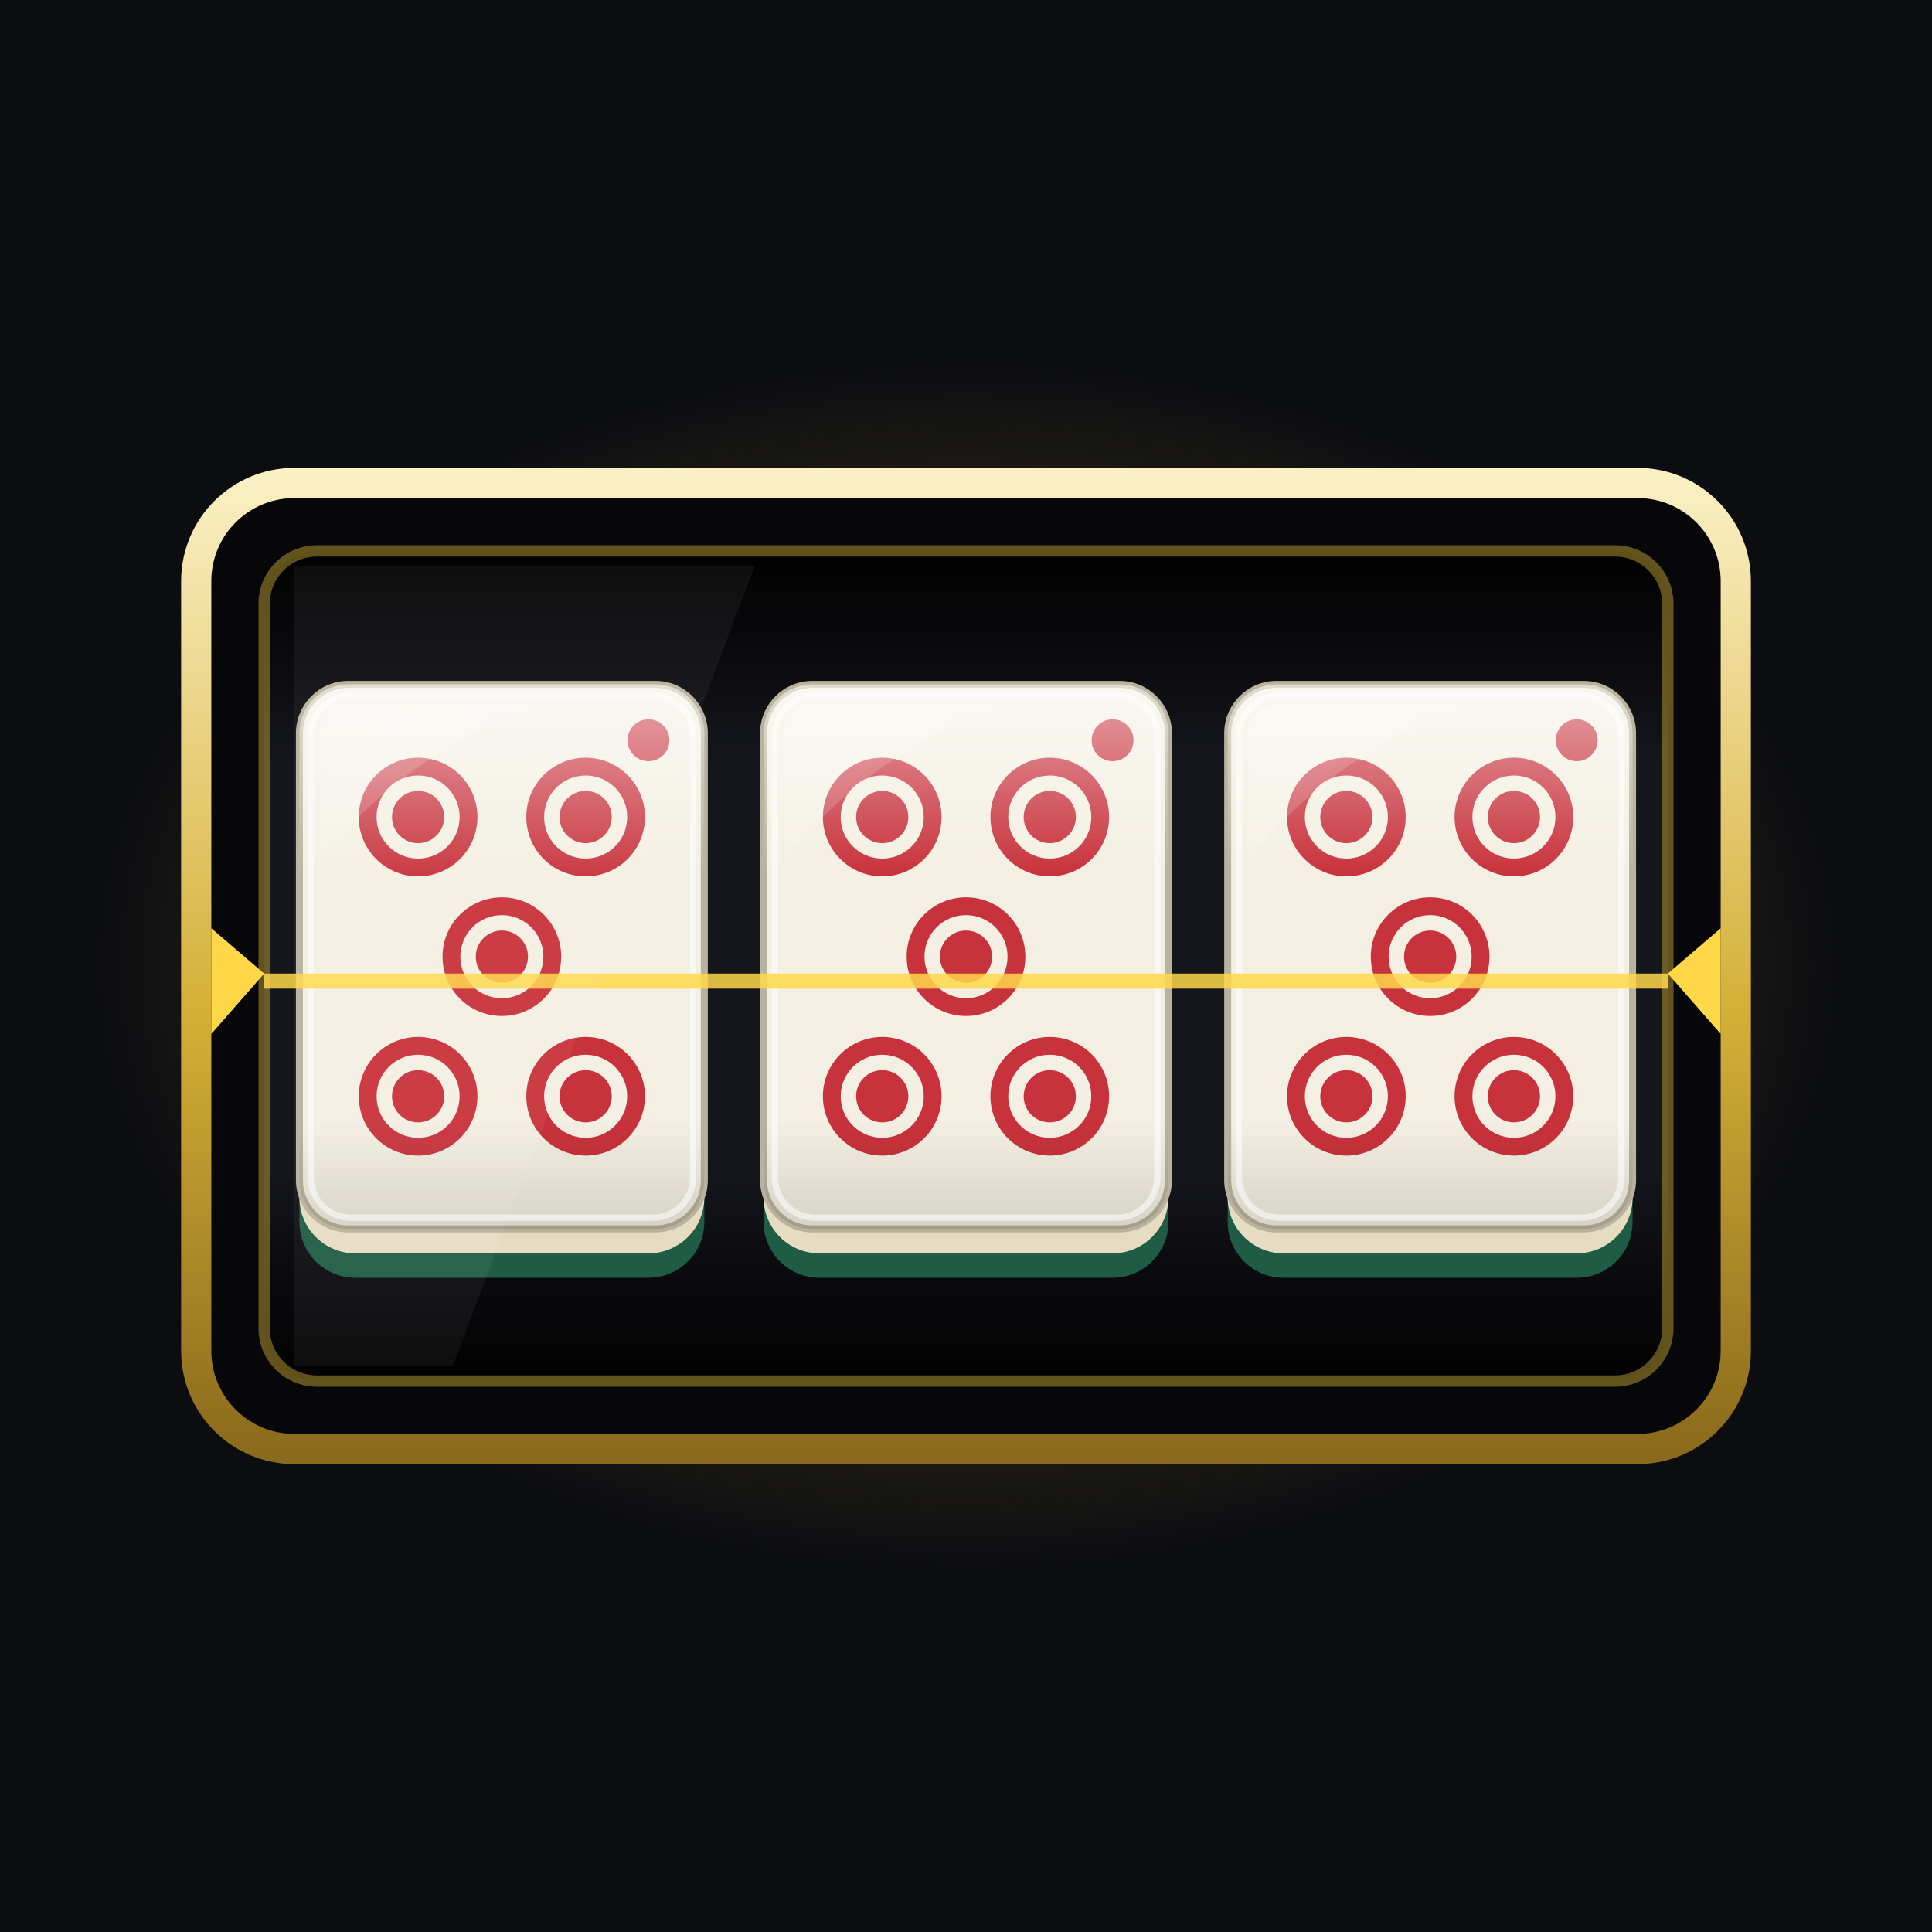
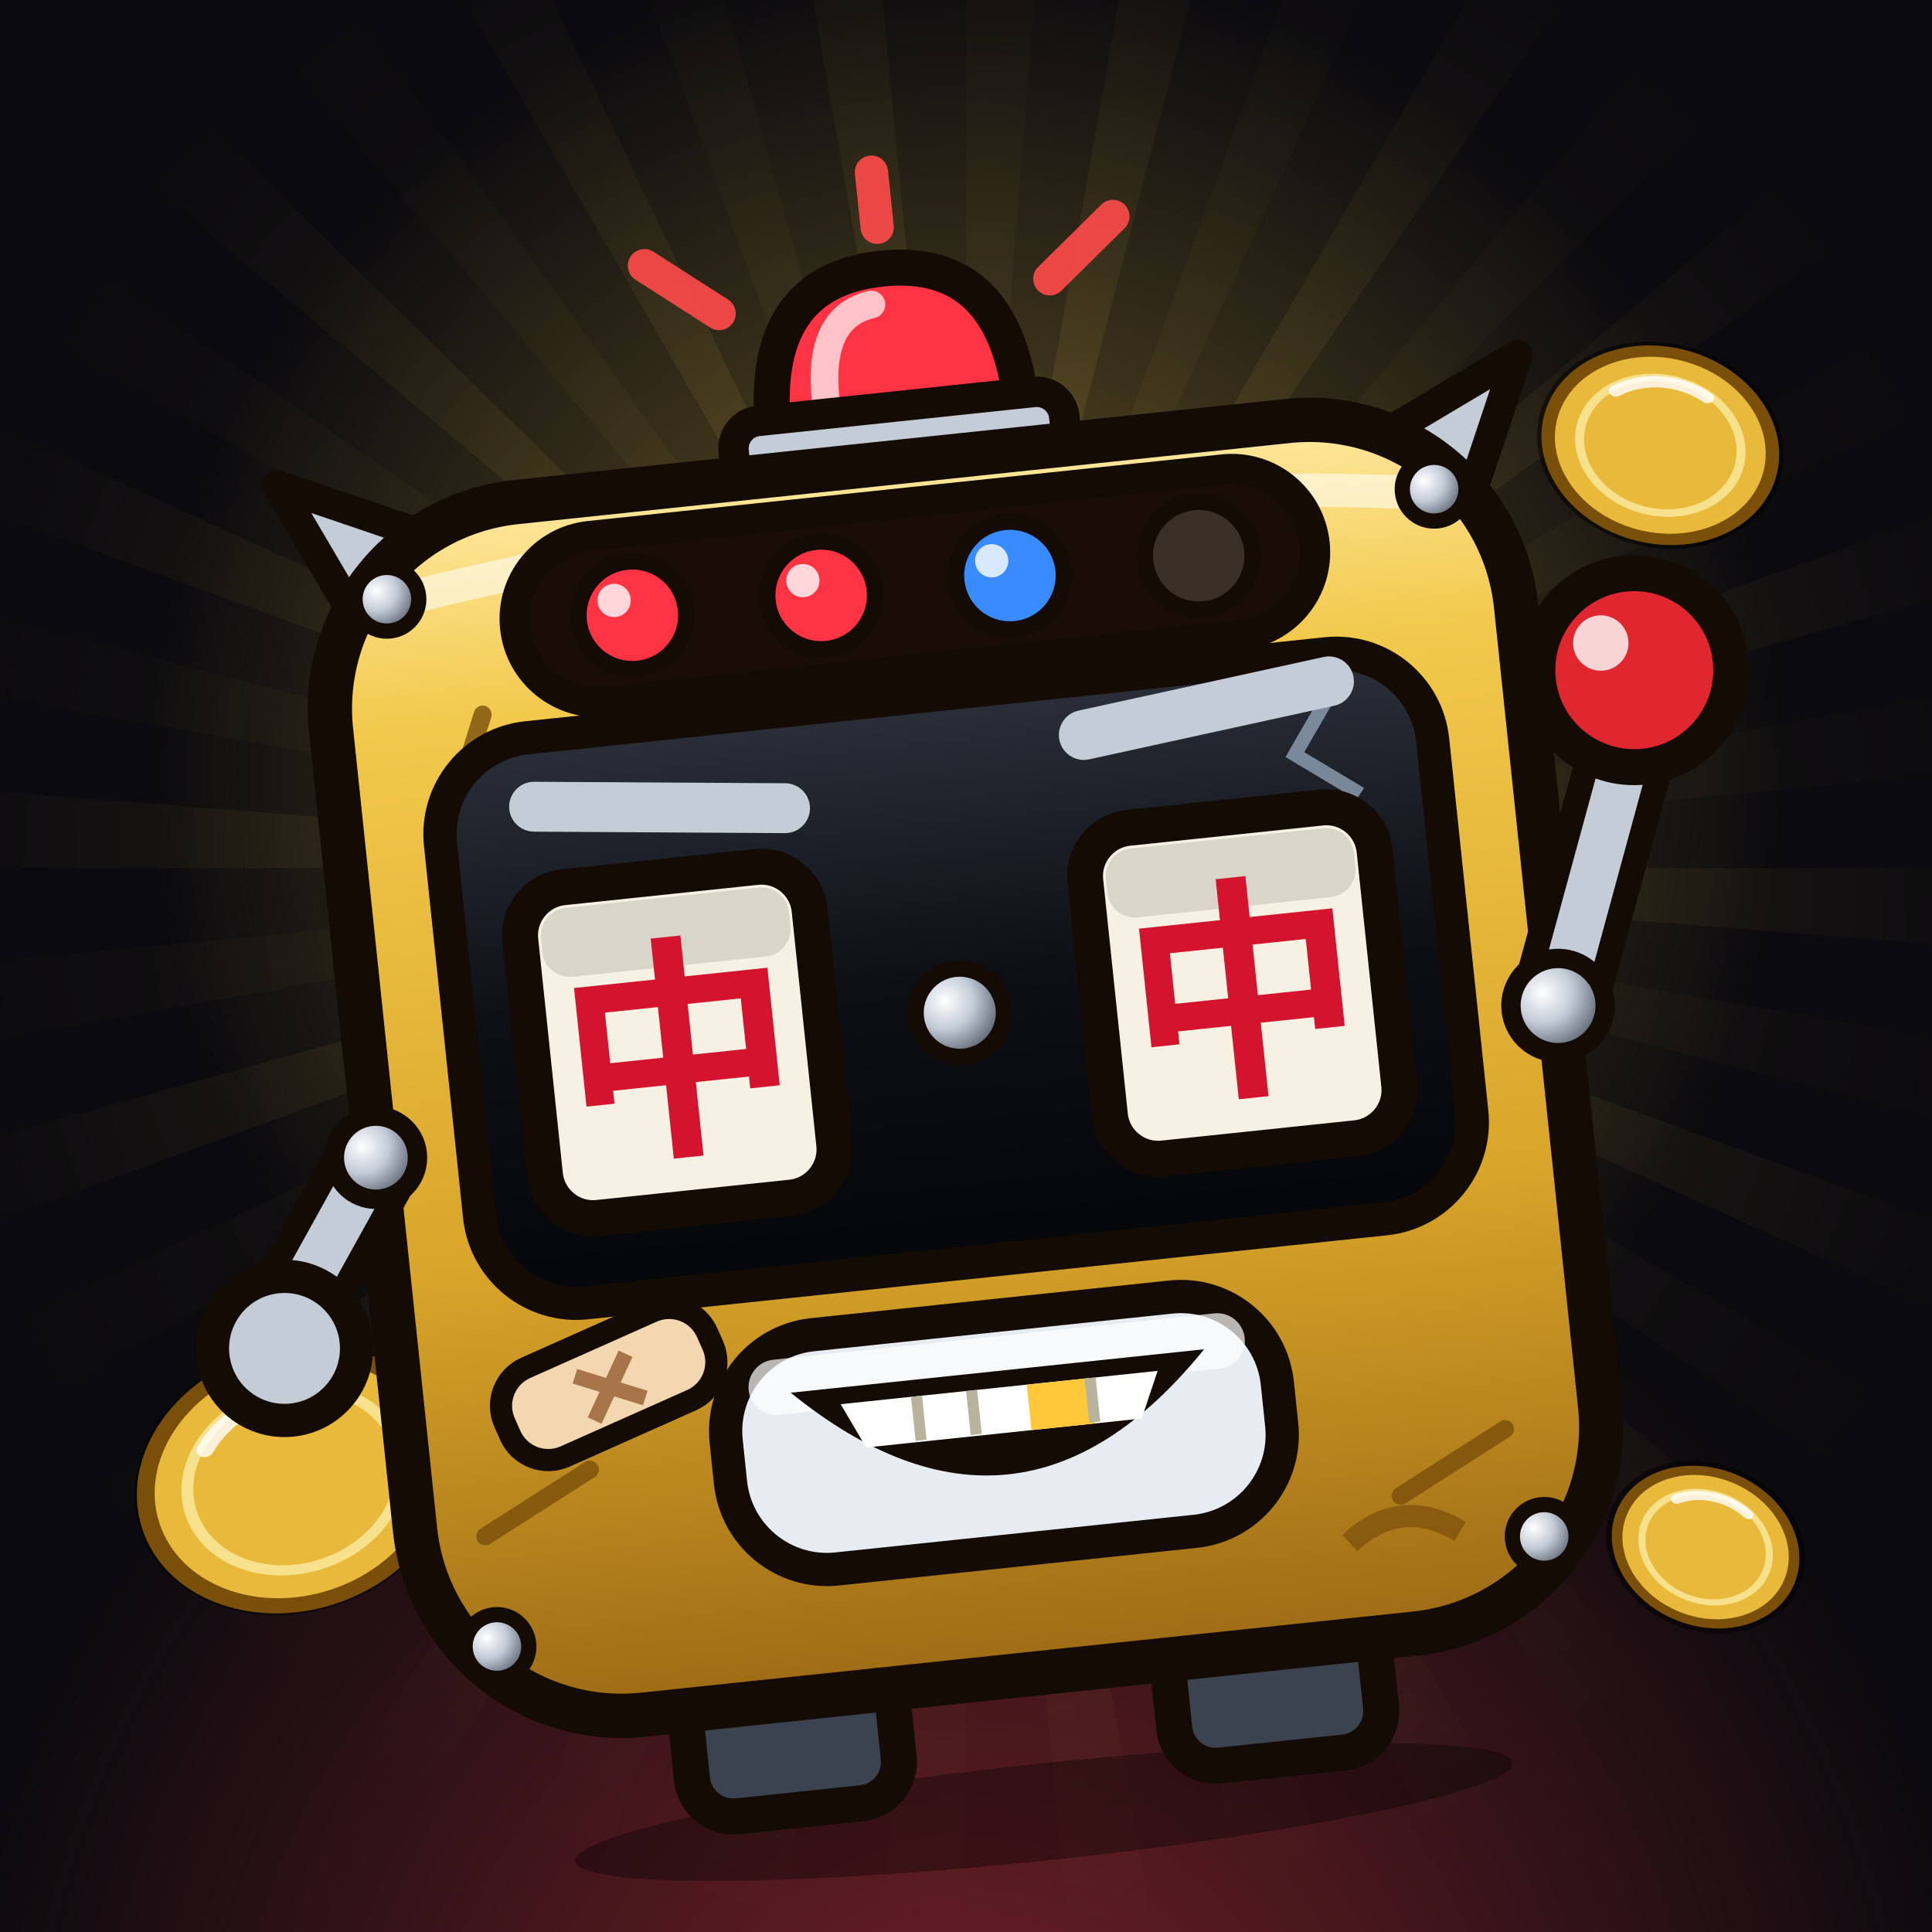
<svg xmlns="http://www.w3.org/2000/svg" viewBox="0 0 512 512">
  <defs>
-     <linearGradient id="shade" x1="0" y1="0" x2="0" y2="1">
-       <stop offset="0" stop-color="#fff" stop-opacity="0.55" />
-       <stop offset="0.35" stop-color="#fff" stop-opacity="0" />
-       <stop offset="0.8" stop-color="#000" stop-opacity="0" />
-       <stop offset="1" stop-color="#000" stop-opacity="0.12" />
-     </linearGradient>
-     <linearGradient id="gloss" x1="0" y1="0" x2="1" y2="1">
-       <stop offset="0" stop-color="#fff" stop-opacity="0.8" />
+     <radialGradient id="ig" cx="50%" cy="40%" r="60%">
+       <stop offset="0" stop-color="#f2c94c" stop-opacity=".42" />
+       <stop offset=".7" stop-color="#f2c94c" stop-opacity="0" />
+     </radialGradient>
+     <radialGradient id="ir" cx="50%" cy="110%" r="70%">
+       <stop offset="0" stop-color="#c8323c" stop-opacity=".55" />
+       <stop offset=".75" stop-color="#c8323c" stop-opacity="0" />
+     </radialGradient>
+     <radialGradient id="im" cx="50%" cy="45%" r="55%">
+       <stop offset="0" stop-color="#fff" stop-opacity="1" />
      <stop offset="1" stop-color="#fff" stop-opacity="0" />
-     </linearGradient>
-     <linearGradient id="goldline" x1="0" y1="0" x2="0" y2="1">
-       <stop offset="0" stop-color="#fbf0c4" />
-       <stop offset="0.55" stop-color="#d4af37" />
-       <stop offset="1" stop-color="#8a6a1c" />
-     </linearGradient>
-     <radialGradient id="glow" cx="0.5" cy="0.5" r="0.5">
-       <stop offset="0" stop-color="#ffd84a" stop-opacity="0.35" />
-       <stop offset="1" stop-color="#ffd84a" stop-opacity="0" />
    </radialGradient>
-     <linearGradient id="screen" x1="0" y1="0" x2="0" y2="1">
-       <stop offset="0" stop-color="#000" stop-opacity="0.9" />
-       <stop offset="0.25" stop-color="#15161c" />
-       <stop offset="0.75" stop-color="#15161c" />
-       <stop offset="1" stop-color="#000" stop-opacity="0.9" />
-     </linearGradient>
+     <mask id="imask">
+       <rect width="512" height="512" fill="url(#im)" />
+     </mask>
  </defs>
-   <rect width="512" height="512" fill="#0c0d11" />
-   <g>
-     <ellipse cx="256" cy="256" rx="230" ry="160" fill="url(#glow)" />
-     <rect x="52" y="128" width="408" height="256" rx="26" fill="#07070a" stroke="url(#goldline)" stroke-width="8" />
-     <rect x="70" y="146" width="372" height="220" rx="14" fill="url(#screen)" stroke="#d4af37" stroke-opacity="0.45" stroke-width="3" />
-     <g transform="translate(77.5 179.525) scale(1.85)">
-       <rect x="1" y="7" width="58" height="79" rx="8" fill="#1f5c45" />
-       <rect x="1" y="3.5" width="58" height="79" rx="8" fill="#e6dcc2" />
-       <rect x="1" y="1" width="58" height="78" rx="7" fill="#f3efe2" stroke="#b9b29c" stroke-width="1" />
-       <circle cx="18" cy="20" r="8.5" fill="#c8323c" />
-       <circle cx="18" cy="20" r="5.95" fill="#f3efe2" />
-       <circle cx="18" cy="20" r="3.74" fill="#c8323c" />
-       <circle cx="42" cy="20" r="8.5" fill="#c8323c" />
-       <circle cx="42" cy="20" r="5.95" fill="#f3efe2" />
-       <circle cx="42" cy="20" r="3.74" fill="#c8323c" />
-       <circle cx="30" cy="40" r="8.5" fill="#c8323c" />
-       <circle cx="30" cy="40" r="5.95" fill="#f3efe2" />
-       <circle cx="30" cy="40" r="3.74" fill="#c8323c" />
-       <circle cx="18" cy="60" r="8.5" fill="#c8323c" />
-       <circle cx="18" cy="60" r="5.95" fill="#f3efe2" />
-       <circle cx="18" cy="60" r="3.74" fill="#c8323c" />
-       <circle cx="42" cy="60" r="8.5" fill="#c8323c" />
-       <circle cx="42" cy="60" r="5.95" fill="#f3efe2" />
-       <circle cx="42" cy="60" r="3.74" fill="#c8323c" />
-       <circle cx="51" cy="9" r="3" fill="#c8323c" />
-       <rect x="1" y="1" width="58" height="78" rx="7" fill="url(#shade)" />
-       <path d="M4 8 Q4 4 8 4 H37 Q18 9 4 26 Z" fill="url(#gloss)" opacity="0.35" />
-       <rect x="2.6" y="2.6" width="54.8" height="74.8" rx="5.8" fill="none" stroke="#fff" stroke-opacity="0.55" stroke-width="0.9" />
+   <rect width="512" height="512" fill="#0b0a0e" />
+   <rect width="512" height="512" fill="url(#ig)" />
+   <rect width="512" height="512" fill="url(#ir)" />
+   <g mask="url(#imask)">
+     <path d="M256 230 L636 230 L634.829 259.814 Z" fill="#f2c94c" opacity="0.16" />
+     <path d="M256 230 L630.227 295.986 L623.896 325.144 Z" fill="#f2c94c" opacity="0.08" />
+     <path d="M256 230 L613.083 359.968 L601.785 387.583 Z" fill="#f2c94c" opacity="0.16" />
+     <path d="M256 230 L585.09 420 L569.168 445.234 Z" fill="#f2c94c" opacity="0.08" />
+     <path d="M256 230 L547.097 474.259 L527.035 496.346 Z" fill="#f2c94c" opacity="0.16" />
+     <path d="M256 230 L500.259 521.097 L476.667 539.364 Z" fill="#f2c94c" opacity="0.08" />
+     <path d="M256 230 L446 559.09 L419.594 572.982 Z" fill="#f2c94c" opacity="0.16" />
+     <path d="M256 230 L385.968 587.083 L357.551 596.18 Z" fill="#f2c94c" opacity="0.08" />
+     <path d="M256 230 L321.986 604.227 L292.421 608.251 Z" fill="#f2c94c" opacity="0.16" />
+     <path d="M256 230 L256 610 L226.186 608.829 Z" fill="#f2c94c" opacity="0.08" />
+     <path d="M256 230 L190.014 604.227 L160.856 597.896 Z" fill="#f2c94c" opacity="0.16" />
+     <path d="M256 230 L126.032 587.083 L98.417 575.785 Z" fill="#f2c94c" opacity="0.08" />
+     <path d="M256 230 L66 559.09 L40.766 543.168 Z" fill="#f2c94c" opacity="0.16" />
+     <path d="M256 230 L11.741 521.097 L-10.346 501.035 Z" fill="#f2c94c" opacity="0.08" />
+     <path d="M256 230 L-35.097 474.259 L-53.364 450.667 Z" fill="#f2c94c" opacity="0.16" />
+     <path d="M256 230 L-73.09 420 L-86.982 393.594 Z" fill="#f2c94c" opacity="0.08" />
+     <path d="M256 230 L-101.083 359.968 L-110.18 331.551 Z" fill="#f2c94c" opacity="0.16" />
+     <path d="M256 230 L-118.227 295.986 L-122.251 266.421 Z" fill="#f2c94c" opacity="0.08" />
+     <path d="M256 230 L-124 230 L-122.829 200.186 Z" fill="#f2c94c" opacity="0.16" />
+     <path d="M256 230 L-118.227 164.014 L-111.896 134.856 Z" fill="#f2c94c" opacity="0.08" />
+     <path d="M256 230 L-101.083 100.032 L-89.785 72.417 Z" fill="#f2c94c" opacity="0.16" />
+     <path d="M256 230 L-73.09 40 L-57.168 14.766 Z" fill="#f2c94c" opacity="0.08" />
+     <path d="M256 230 L-35.097 -14.259 L-15.035 -36.346 Z" fill="#f2c94c" opacity="0.16" />
+     <path d="M256 230 L11.741 -61.097 L35.333 -79.364 Z" fill="#f2c94c" opacity="0.08" />
+     <path d="M256 230 L66 -99.09 L92.406 -112.982 Z" fill="#f2c94c" opacity="0.16" />
+     <path d="M256 230 L126.032 -127.083 L154.449 -136.18 Z" fill="#f2c94c" opacity="0.08" />
+     <path d="M256 230 L190.014 -144.227 L219.579 -148.251 Z" fill="#f2c94c" opacity="0.16" />
+     <path d="M256 230 L256 -150 L285.814 -148.829 Z" fill="#f2c94c" opacity="0.08" />
+     <path d="M256 230 L321.986 -144.227 L351.144 -137.896 Z" fill="#f2c94c" opacity="0.16" />
+     <path d="M256 230 L385.968 -127.083 L413.583 -115.785 Z" fill="#f2c94c" opacity="0.08" />
+     <path d="M256 230 L446 -99.09 L471.234 -83.168 Z" fill="#f2c94c" opacity="0.16" />
+     <path d="M256 230 L500.259 -61.097 L522.346 -41.035 Z" fill="#f2c94c" opacity="0.08" />
+     <path d="M256 230 L547.097 -14.259 L565.364 9.333 Z" fill="#f2c94c" opacity="0.16" />
+     <path d="M256 230 L585.09 40 L598.982 66.406 Z" fill="#f2c94c" opacity="0.08" />
+     <path d="M256 230 L613.083 100.032 L622.18 128.449 Z" fill="#f2c94c" opacity="0.16" />
+     <path d="M256 230 L630.227 164.014 L634.251 193.579 Z" fill="#f2c94c" opacity="0.08" />
+   </g>
+   <g transform="translate(256 256) scale(1) translate(-256 -256)">
+     <g transform="translate(78 392) rotate(-18) scale(1 .82)">
+       <circle r="43" fill="#000" opacity=".5" />
+       <circle r="40" fill="#e8b93a" stroke="#7a4f0a" stroke-width="4.8" />
+       <circle r="28.8" fill="none" stroke="#fff3b0" stroke-opacity=".7" stroke-width="3.2" />
+       <path d="M-20 -18 A28 28 0 0 1 12 -24.8" stroke="#fff" stroke-opacity=".8" stroke-width="4.8" fill="none" stroke-linecap="round" />
    </g>
-     <g transform="translate(200.5 179.525) scale(1.85)">
-       <rect x="1" y="7" width="58" height="79" rx="8" fill="#1f5c45" />
-       <rect x="1" y="3.5" width="58" height="79" rx="8" fill="#e6dcc2" />
-       <rect x="1" y="1" width="58" height="78" rx="7" fill="#f3efe2" stroke="#b9b29c" stroke-width="1" />
-       <circle cx="18" cy="20" r="8.5" fill="#c8323c" />
-       <circle cx="18" cy="20" r="5.95" fill="#f3efe2" />
-       <circle cx="18" cy="20" r="3.74" fill="#c8323c" />
-       <circle cx="42" cy="20" r="8.5" fill="#c8323c" />
-       <circle cx="42" cy="20" r="5.95" fill="#f3efe2" />
-       <circle cx="42" cy="20" r="3.74" fill="#c8323c" />
-       <circle cx="30" cy="40" r="8.5" fill="#c8323c" />
-       <circle cx="30" cy="40" r="5.95" fill="#f3efe2" />
-       <circle cx="30" cy="40" r="3.74" fill="#c8323c" />
-       <circle cx="18" cy="60" r="8.5" fill="#c8323c" />
-       <circle cx="18" cy="60" r="5.95" fill="#f3efe2" />
-       <circle cx="18" cy="60" r="3.74" fill="#c8323c" />
-       <circle cx="42" cy="60" r="8.5" fill="#c8323c" />
-       <circle cx="42" cy="60" r="5.95" fill="#f3efe2" />
-       <circle cx="42" cy="60" r="3.74" fill="#c8323c" />
-       <circle cx="51" cy="9" r="3" fill="#c8323c" />
-       <rect x="1" y="1" width="58" height="78" rx="7" fill="url(#shade)" />
-       <path d="M4 8 Q4 4 8 4 H37 Q18 9 4 26 Z" fill="url(#gloss)" opacity="0.35" />
-       <rect x="2.6" y="2.6" width="54.8" height="74.8" rx="5.8" fill="none" stroke="#fff" stroke-opacity="0.55" stroke-width="0.9" />
+     <g transform="translate(440 118) rotate(14) scale(1 .82)">
+       <circle r="33" fill="#000" opacity=".5" />
+       <circle r="30" fill="#e8b93a" stroke="#7a4f0a" stroke-width="3.6" />
+       <circle r="21.6" fill="none" stroke="#fff3b0" stroke-opacity=".7" stroke-width="2.4" />
+       <path d="M-15 -13.5 A21 21 0 0 1 9 -18.6" stroke="#fff" stroke-opacity=".8" stroke-width="3.6" fill="none" stroke-linecap="round" />
    </g>
-     <g transform="translate(323.5 179.525) scale(1.85)">
-       <rect x="1" y="7" width="58" height="79" rx="8" fill="#1f5c45" />
-       <rect x="1" y="3.5" width="58" height="79" rx="8" fill="#e6dcc2" />
-       <rect x="1" y="1" width="58" height="78" rx="7" fill="#f3efe2" stroke="#b9b29c" stroke-width="1" />
-       <circle cx="18" cy="20" r="8.5" fill="#c8323c" />
-       <circle cx="18" cy="20" r="5.95" fill="#f3efe2" />
-       <circle cx="18" cy="20" r="3.74" fill="#c8323c" />
-       <circle cx="42" cy="20" r="8.5" fill="#c8323c" />
-       <circle cx="42" cy="20" r="5.95" fill="#f3efe2" />
-       <circle cx="42" cy="20" r="3.74" fill="#c8323c" />
-       <circle cx="30" cy="40" r="8.5" fill="#c8323c" />
-       <circle cx="30" cy="40" r="5.95" fill="#f3efe2" />
-       <circle cx="30" cy="40" r="3.74" fill="#c8323c" />
-       <circle cx="18" cy="60" r="8.5" fill="#c8323c" />
-       <circle cx="18" cy="60" r="5.95" fill="#f3efe2" />
-       <circle cx="18" cy="60" r="3.74" fill="#c8323c" />
-       <circle cx="42" cy="60" r="8.5" fill="#c8323c" />
-       <circle cx="42" cy="60" r="5.95" fill="#f3efe2" />
-       <circle cx="42" cy="60" r="3.74" fill="#c8323c" />
-       <circle cx="51" cy="9" r="3" fill="#c8323c" />
-       <rect x="1" y="1" width="58" height="78" rx="7" fill="url(#shade)" />
-       <path d="M4 8 Q4 4 8 4 H37 Q18 9 4 26 Z" fill="url(#gloss)" opacity="0.35" />
-       <rect x="2.6" y="2.6" width="54.8" height="74.8" rx="5.8" fill="none" stroke="#fff" stroke-opacity="0.55" stroke-width="0.9" />
+     <g transform="translate(452 410) rotate(22) scale(1 .82)">
+       <circle r="27" fill="#000" opacity=".5" />
+       <circle r="24" fill="#e8b93a" stroke="#7a4f0a" stroke-width="2.88" />
+       <circle r="17.28" fill="none" stroke="#fff3b0" stroke-opacity=".7" stroke-width="1.92" />
+       <path d="M-12 -10.8 A16.8 16.8 0 0 1 7.2 -14.88" stroke="#fff" stroke-opacity=".8" stroke-width="2.88" fill="none" stroke-linecap="round" />
    </g>
-     <rect x="70" y="258" width="372" height="4" fill="#ffd84a" opacity="0.85" />
-     <path d="M70 258 l-14 -12 v28 z M442 258 l14 -12 v28 z" fill="#ffd84a" />
-     <path d="M78 150 L200 150 L120 362 L78 362 Z" fill="#fff" opacity="0.05" />
+     <g transform="translate(258 268) rotate(-6)">
+       <svg x="-216.641" y="-235" width="433.281" height="470" class="pf-chara" data-face="grin" viewBox="-8 -6 118 128" aria-hidden="true">
+         <defs>
+           <linearGradient id="pf-c1-g" x1="0" y1="0" x2="0" y2="1">
+             <stop offset="0" stop-color="#ffe9a0" />
+             <stop offset=".18" stop-color="#f2c94c" />
+             <stop offset=".62" stop-color="#d9a52a" />
+             <stop offset="1" stop-color="#9c6a14" />
+           </linearGradient>
+           <linearGradient id="pf-c1-s" x1="0" y1="0" x2="0" y2="1">
+             <stop offset="0" stop-color="#2a2f3a" />
+             <stop offset=".5" stop-color="#0d0f14" />
+             <stop offset="1" stop-color="#05060a" />
+           </linearGradient>
+           <radialGradient id="pf-c1-r" cx=".35" cy=".35" r=".7">
+             <stop offset="0" stop-color="#fff" />
+             <stop offset=".45" stop-color="#c4ccd8" />
+             <stop offset="1" stop-color="#4d5563" />
+           </radialGradient>
+         </defs>
+         <ellipse cx="50" cy="116" rx="34" ry="3.5" fill="#000" opacity=".35" />
+         <rect x="25" y="103" width="15" height="11" rx="3" fill="#3b4250" stroke="#140b05" stroke-width="2.6" />
+         <rect x="60" y="103" width="15" height="11" rx="3" fill="#3b4250" stroke="#140b05" stroke-width="2.6" />
+         <path d="M10 26 L5 15 L18 21 Z" fill="#c4ccd8" stroke="#140b05" stroke-width="2.2" stroke-linejoin="round" />
+         <path d="M90 26 L95 15 L82 21 Z" fill="#c4ccd8" stroke="#140b05" stroke-width="2.2" stroke-linejoin="round" />
+         <g stroke="#ff4a4a" stroke-width="2.4" stroke-linecap="round" opacity=".9">
+           <path d="M38 6 L33 2" />
+           <path d="M62 6 L67 2" />
+           <path d="M50 1 V-3" />
+         </g>
+         <path d="M41 15 Q41 4 50 4 Q59 4 59 15 Z" fill="#ff3344" stroke="#140b05" stroke-width="2.6" />
+         <path d="M45 13 Q45 7 49 6.5" stroke="#fff" stroke-opacity=".7" stroke-width="2" fill="none" stroke-linecap="round" />
+         <rect x="38" y="14" width="24" height="5" rx="2" fill="#c4ccd8" stroke="#140b05" stroke-width="2.2" />
+         <rect x="7" y="18" width="86" height="88" rx="15" fill="url(#pf-c1-g)" stroke="#140b05" stroke-width="3.2" />
+         <path d="M14 24 Q50 19 86 24" stroke="#fff" stroke-opacity=".55" stroke-width="2.4" fill="none" stroke-linecap="round" />
+         <path d="M12 92 L20 88 M78 96 L86 92 M15 40 L18 33" stroke="#7a4f0a" stroke-width="1.3" stroke-linecap="round" opacity=".8" />
+         <path d="M74 99 q4 -3 8 0" stroke="#7a4f0a" stroke-width="1.6" fill="none" opacity=".7" />
+         <rect x="21" y="21" width="58" height="12" rx="6" fill="#1a0d08" stroke="#140b05" stroke-width="2.2" />
+         <circle cx="29.5" cy="27" r="3.9" fill="#ff3344" stroke="#140b05" stroke-width="1.2" />
+         <circle cx="28.3" cy="25.8" r="1.2" fill="#fff" opacity=".8" />
+         <circle cx="43.2" cy="27" r="3.9" fill="#ff3344" stroke="#140b05" stroke-width="1.2" />
+         <circle cx="42" cy="25.8" r="1.2" fill="#fff" opacity=".8" />
+         <circle cx="56.9" cy="27" r="3.9" fill="#3a8bff" stroke="#140b05" stroke-width="1.2" />
+         <circle cx="55.7" cy="25.8" r="1.2" fill="#fff" opacity=".8" />
+         <circle cx="70.6" cy="27" r="3.9" fill="#3a3027" stroke="#140b05" stroke-width="1.2" />
+         <circle cx="12" cy="24" r="2.3" fill="url(#pf-c1-r)" stroke="#140b05" stroke-width="1.1" />
+         <circle cx="88" cy="24" r="2.3" fill="url(#pf-c1-r)" stroke="#140b05" stroke-width="1.1" />
+         <circle cx="12" cy="100" r="2.3" fill="url(#pf-c1-r)" stroke="#140b05" stroke-width="1.1" />
+         <circle cx="88" cy="100" r="2.3" fill="url(#pf-c1-r)" stroke="#140b05" stroke-width="1.1" />
+         <rect x="14" y="35" width="72" height="41" rx="7" fill="url(#pf-c1-s)" stroke="#140b05" stroke-width="2.4" />
+         <path d="M80 36.5 L76 42 L80 45 L75 51" stroke="#9fb3c8" stroke-width="1" fill="none" opacity=".7" />
+         <g class="pf-eye">
+           <rect x="19" y="46" width="21" height="24" rx="3.5" fill="#f6f1e3" stroke="#140b05" stroke-width="2.6" />
+           <rect x="20.5" y="47.5" width="18" height="5" rx="2" fill="#000" opacity=".12" />
+           <text x="29.5" y="64.8" text-anchor="middle" font-size="17" font-weight="900" fill="#d4142e" font-family="'Noto Sans JP', sans-serif">中</text>
+         </g>
+         <g class="pf-eye">
+           <rect x="60" y="46" width="21" height="24" rx="3.5" fill="#f6f1e3" stroke="#140b05" stroke-width="2.6" />
+           <rect x="61.5" y="47.5" width="18" height="5" rx="2" fill="#000" opacity=".12" />
+           <text x="70.5" y="64.8" text-anchor="middle" font-size="17" font-weight="900" fill="#d4142e" font-family="'Noto Sans JP', sans-serif">中</text>
+         </g>
+         <circle cx="50" cy="58" r="3.2" fill="url(#pf-c1-r)" stroke="#140b05" stroke-width="1.2" />
+         <path d="M21 40 L39 42" stroke="#c4ccd8" stroke-width="3.6" stroke-linecap="round" />
+         <path d="M61 39 L79 37" stroke="#c4ccd8" stroke-width="3.6" stroke-linecap="round" />
+         <g transform="rotate(-18 22 82)">
+           <rect x="14" y="78.5" width="16" height="7" rx="3" fill="#f3d7b0" stroke="#140b05" stroke-width="1.6" />
+           <path d="M20 80.5 L24 84 M24 80.5 L20 84" stroke="#a8754a" stroke-width="1.1" />
+         </g>
+         <rect x="30" y="80" width="40" height="17" rx="7" fill="#e7ecf2" stroke="#140b05" stroke-width="2.4" />
+         <rect x="32" y="81.5" width="36" height="4" rx="2" fill="#fff" opacity=".7" />
+         <path d="M35 84 Q50 99 65 84 Z" fill="#140b05" />
+         <path d="M38.5 85.2 H61.5 L60 88.5 H40 Z" fill="#fff" />
+         <rect x="52" y="85.2" width="4.6" height="3.3" fill="#ffc83a" />
+         <path d="M44 85.2 V88.4 M48 85.2 V88.4 M56.6 85.2 V88.4" stroke="#b9b29c" stroke-width=".8" />
+         <path d="M7 64 L0 74" stroke="#140b05" stroke-width="7" stroke-linecap="round" />
+         <path d="M7 64 L0 74" stroke="#c4ccd8" stroke-width="3.4" stroke-linecap="round" />
+         <circle cx="-1" cy="77" r="5.2" fill="#c4ccd8" stroke="#140b05" stroke-width="2.4" />
+         <circle cx="7" cy="64" r="3" fill="url(#pf-c1-r)" stroke="#140b05" stroke-width="1.4" />
+         <path d="M93 62 L100 44" stroke="#140b05" stroke-width="7" stroke-linecap="round" />
+         <path d="M93 62 L100 44" stroke="#c4ccd8" stroke-width="3.4" stroke-linecap="round" />
+         <circle cx="101" cy="38.5" r="7" fill="#e0262f" stroke="#140b05" stroke-width="2.6" />
+         <circle cx="98.8" cy="36.3" r="2" fill="#fff" opacity=".8" />
+         <circle cx="93" cy="62" r="3.4" fill="url(#pf-c1-r)" stroke="#140b05" stroke-width="1.4" />
+       </svg>
+     </g>
  </g>
</svg>
